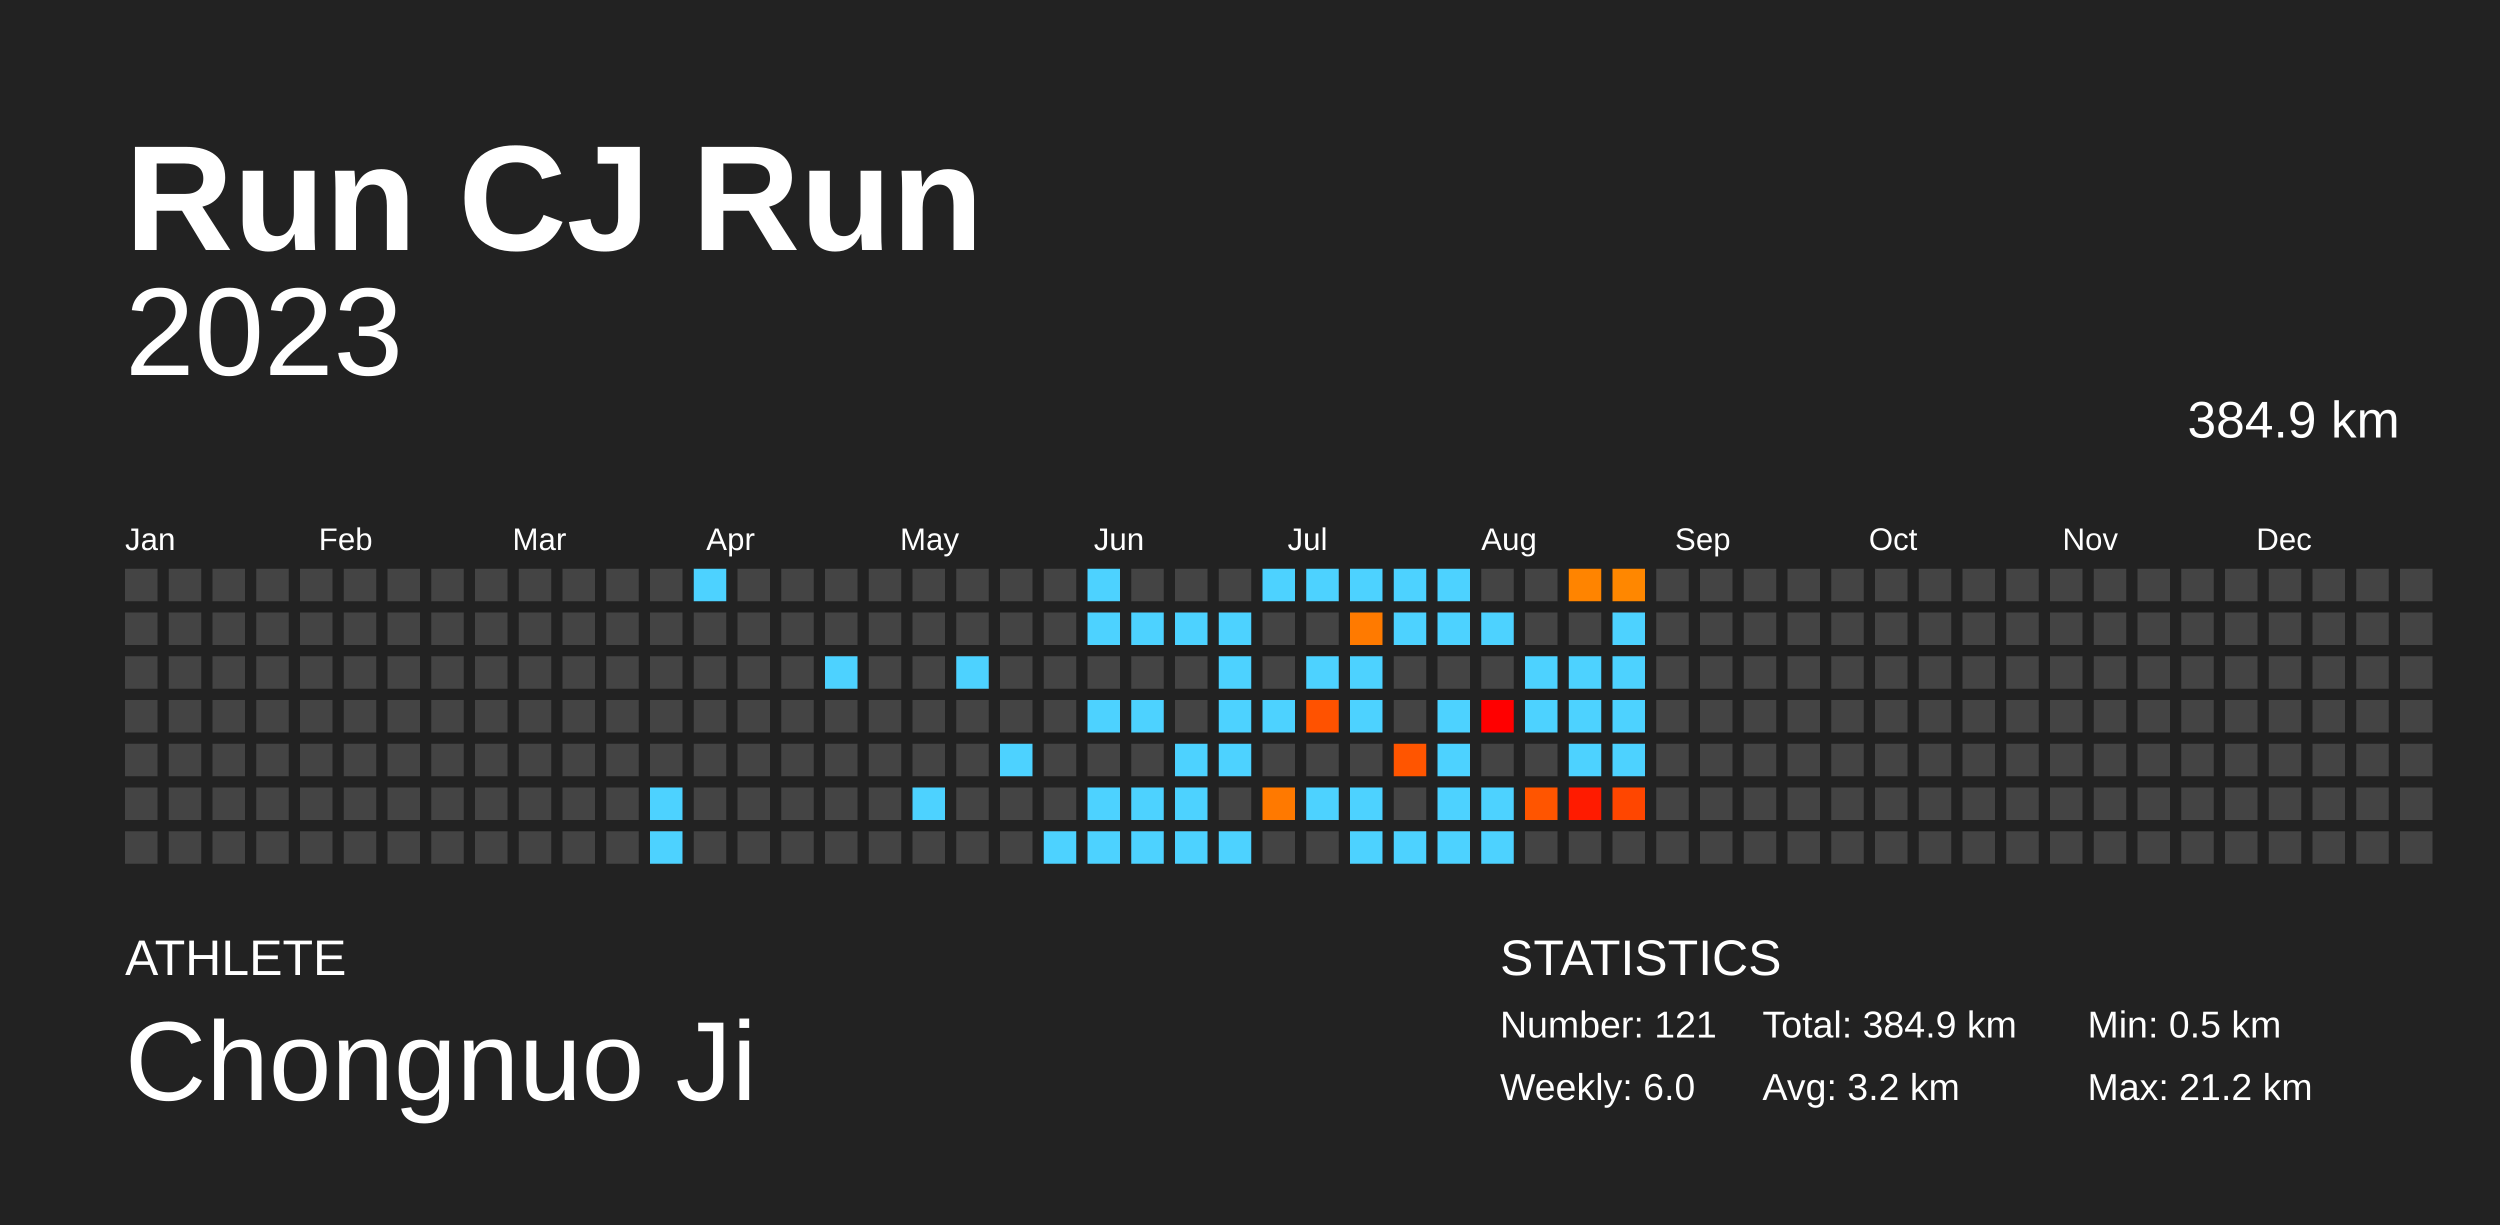
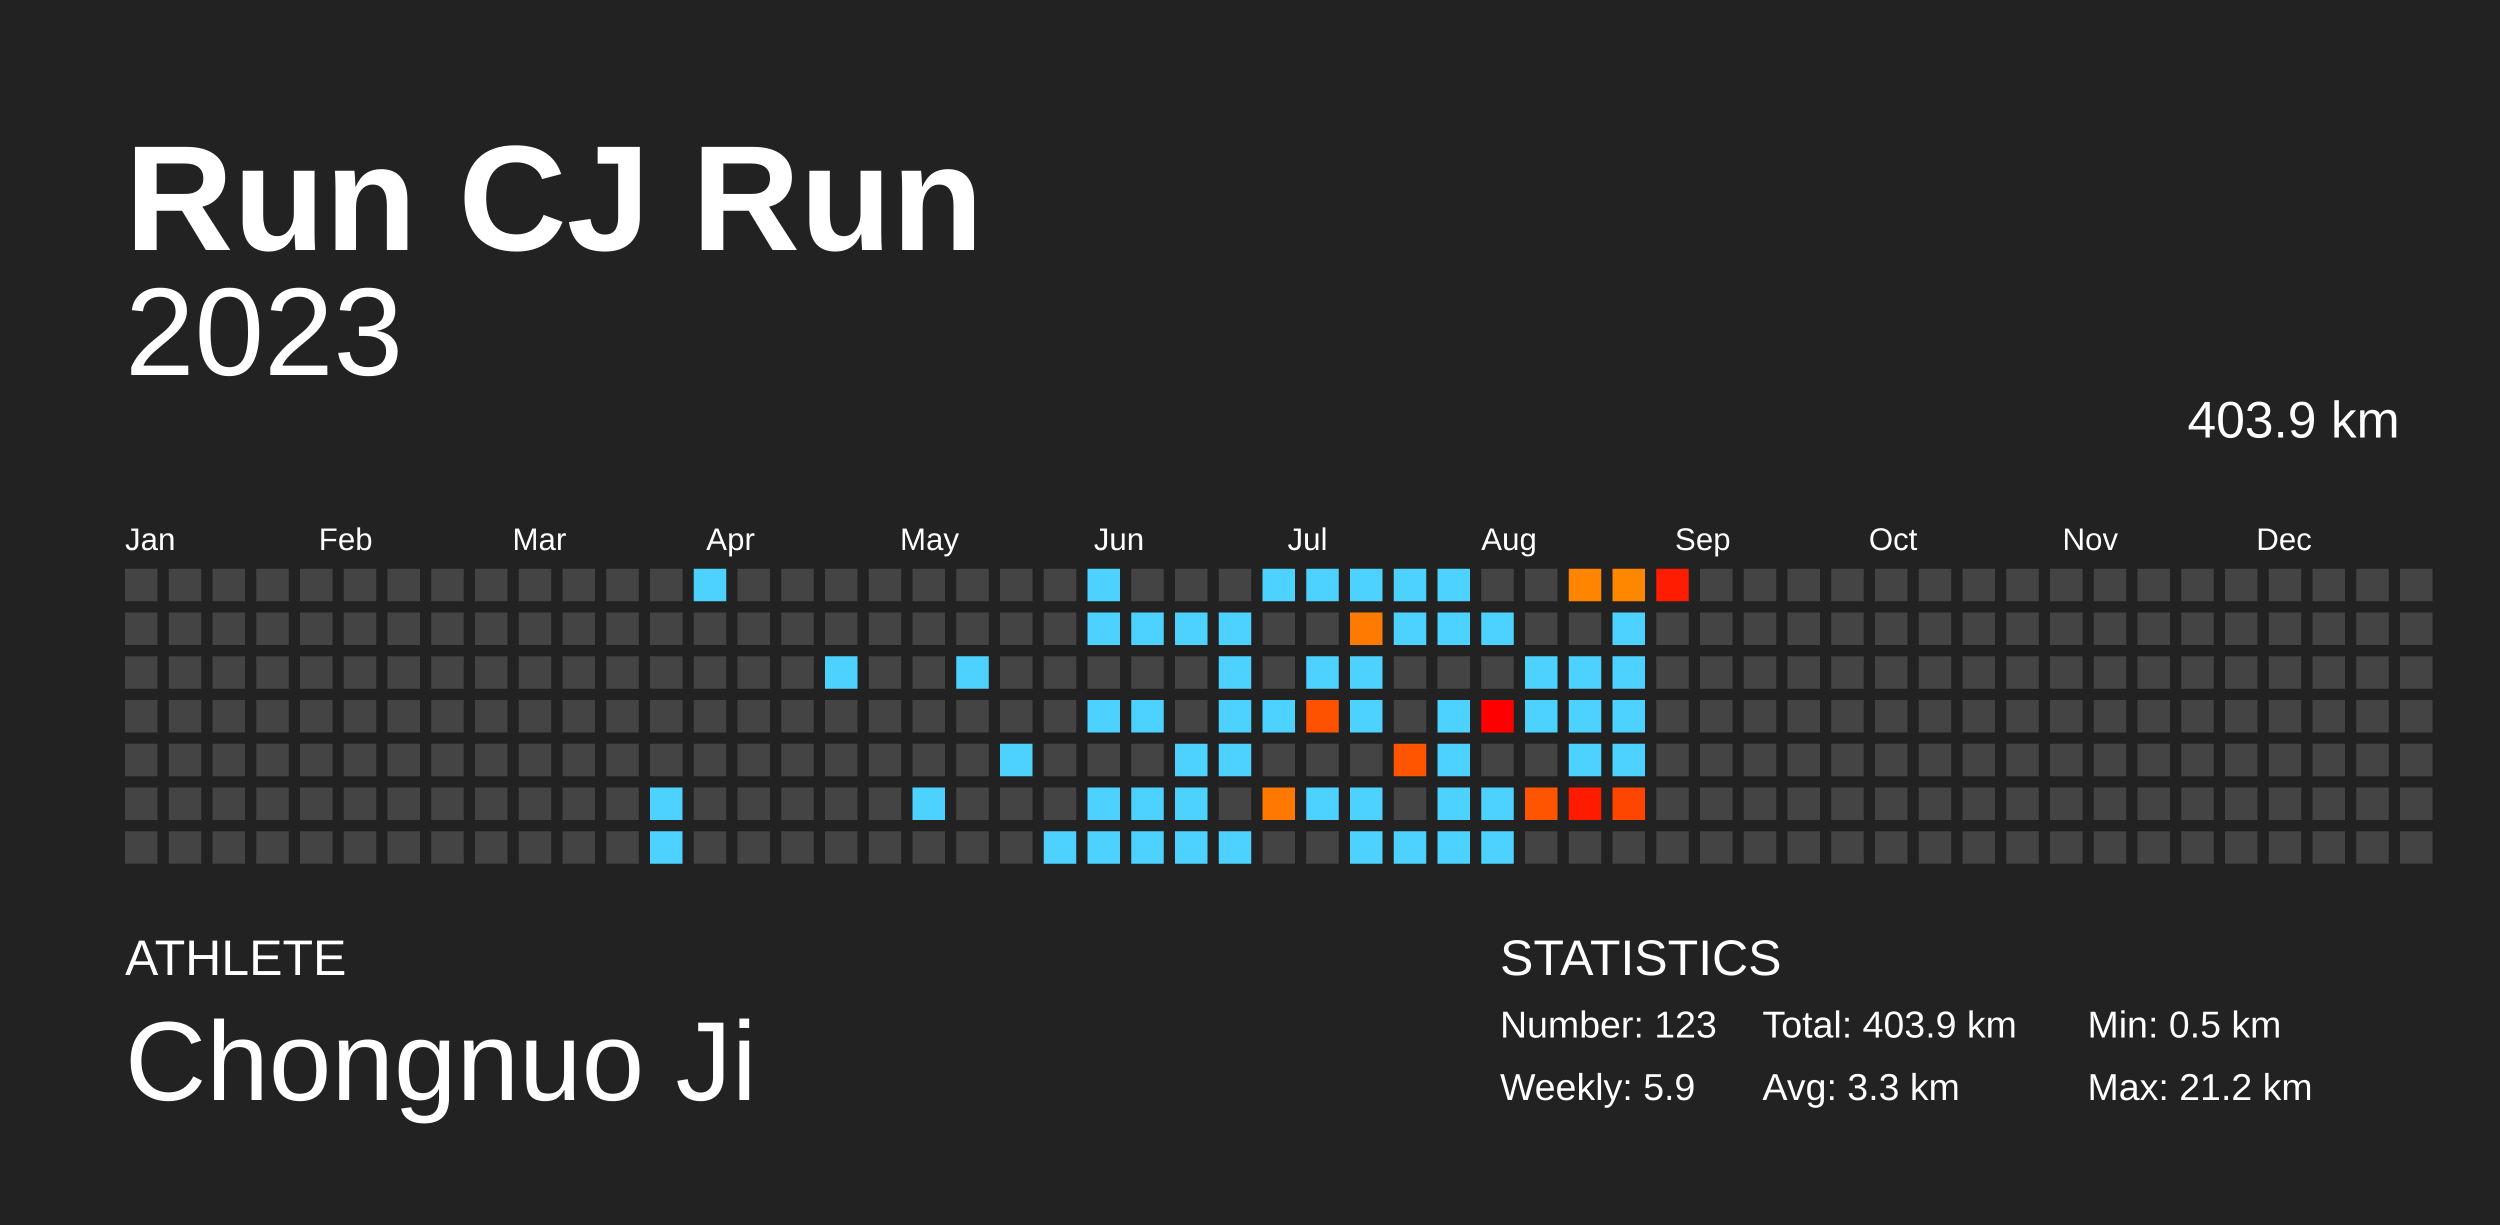
<svg xmlns="http://www.w3.org/2000/svg" baseProfile="full" height="98mm" version="1.1" viewBox="0,0,200,98" width="200mm">
  <defs />
  <rect fill="#222222" height="98" width="200" x="0" y="0" />
  <text fill="#FFFFFF" style="font-size:12px; font-family:Arial; font-weight:bold;" x="10" y="20">Run CJ Run</text>
  <text fill="#FFFFFF" style="font-size:4px; font-family:Arial" x="10" y="78">ATHLETE</text>
  <text fill="#FFFFFF" style="font-size:9px; font-family:Arial" x="10" y="88">Chongnuo Ji</text>
  <text fill="#FFFFFF" style="font-size:4px; font-family:Arial" x="120" y="78">STATISTICS</text>
-   <text fill="#FFFFFF" style="font-size:3px; font-family:Arial" x="120" y="83">Number: 121</text>
-   <text fill="#FFFFFF" style="font-size:3px; font-family:Arial" x="120" y="88">Weekly: 6.0</text>
-   <text fill="#FFFFFF" style="font-size:3px; font-family:Arial" x="141" y="83">Total: 384.9 km</text>
-   <text fill="#FFFFFF" style="font-size:3px; font-family:Arial" x="141" y="88">Avg: 3.2 km</text>
+   <text fill="#FFFFFF" style="font-size:3px; font-family:Arial" x="120" y="83">Number: 123</text>
+   <text fill="#FFFFFF" style="font-size:3px; font-family:Arial" x="120" y="88">Weekly: 5.9</text>
+   <text fill="#FFFFFF" style="font-size:3px; font-family:Arial" x="141" y="83">Total: 403.9 km</text>
+   <text fill="#FFFFFF" style="font-size:3px; font-family:Arial" x="141" y="88">Avg: 3.3 km</text>
  <text fill="#FFFFFF" style="font-size:3px; font-family:Arial" x="167" y="83">Min: 0.5 km</text>
  <text fill="#FFFFFF" style="font-size:3px; font-family:Arial" x="167" y="88">Max: 21.2 km</text>
  <text alignment-baseline="hanging" fill="#FFFFFF" style="font-size:10.0px; font-family:Arial;" x="10" y="30">2023</text>
-   <text alignment-baseline="hanging" fill="#FFFFFF" style="font-size:4.125px; font-family:Arial;" x="175" y="35">384.9 km</text>
+   <text alignment-baseline="hanging" fill="#FFFFFF" style="font-size:4.125px; font-family:Arial;" x="175" y="35">403.9 km</text>
  <text fill="#FFFFFF" style="font-size:2.5px; font-family:Arial" x="10.0" y="44">Jan</text>
  <text fill="#FFFFFF" style="font-size:2.5px; font-family:Arial" x="25.5" y="44">Feb</text>
  <text fill="#FFFFFF" style="font-size:2.5px; font-family:Arial" x="41.0" y="44">Mar</text>
  <text fill="#FFFFFF" style="font-size:2.5px; font-family:Arial" x="56.5" y="44">Apr</text>
  <text fill="#FFFFFF" style="font-size:2.5px; font-family:Arial" x="72.0" y="44">May</text>
  <text fill="#FFFFFF" style="font-size:2.5px; font-family:Arial" x="87.5" y="44">Jun</text>
  <text fill="#FFFFFF" style="font-size:2.5px; font-family:Arial" x="103.0" y="44">Jul</text>
  <text fill="#FFFFFF" style="font-size:2.5px; font-family:Arial" x="118.5" y="44">Aug</text>
  <text fill="#FFFFFF" style="font-size:2.5px; font-family:Arial" x="134.0" y="44">Sep</text>
  <text fill="#FFFFFF" style="font-size:2.5px; font-family:Arial" x="149.5" y="44">Oct</text>
  <text fill="#FFFFFF" style="font-size:2.5px; font-family:Arial" x="165.0" y="44">Nov</text>
  <text fill="#FFFFFF" style="font-size:2.5px; font-family:Arial" x="180.5" y="44">Dec</text>
  <rect fill="#444444" height="2.6" width="2.6" x="10.0" y="45.5" />
  <rect fill="#444444" height="2.6" width="2.6" x="10.0" y="49.0" />
  <rect fill="#444444" height="2.6" width="2.6" x="10.0" y="52.5" />
  <rect fill="#444444" height="2.6" width="2.6" x="10.0" y="56.0" />
  <rect fill="#444444" height="2.6" width="2.6" x="10.0" y="59.5" />
  <rect fill="#444444" height="2.6" width="2.6" x="10.0" y="63.0" />
  <rect fill="#444444" height="2.6" width="2.6" x="10.0" y="66.5" />
  <rect fill="#444444" height="2.6" width="2.6" x="13.5" y="45.5" />
  <rect fill="#444444" height="2.6" width="2.6" x="13.5" y="49.0" />
  <rect fill="#444444" height="2.6" width="2.6" x="13.5" y="52.5" />
  <rect fill="#444444" height="2.6" width="2.6" x="13.5" y="56.0" />
  <rect fill="#444444" height="2.6" width="2.6" x="13.5" y="59.5" />
  <rect fill="#444444" height="2.6" width="2.6" x="13.5" y="63.0" />
  <rect fill="#444444" height="2.6" width="2.6" x="13.5" y="66.5" />
  <rect fill="#444444" height="2.6" width="2.6" x="17.0" y="45.5" />
  <rect fill="#444444" height="2.6" width="2.6" x="17.0" y="49.0" />
  <rect fill="#444444" height="2.6" width="2.6" x="17.0" y="52.5" />
  <rect fill="#444444" height="2.6" width="2.6" x="17.0" y="56.0" />
  <rect fill="#444444" height="2.6" width="2.6" x="17.0" y="59.5" />
  <rect fill="#444444" height="2.6" width="2.6" x="17.0" y="63.0" />
  <rect fill="#444444" height="2.6" width="2.6" x="17.0" y="66.5" />
  <rect fill="#444444" height="2.6" width="2.6" x="20.5" y="45.5" />
  <rect fill="#444444" height="2.6" width="2.6" x="20.5" y="49.0" />
  <rect fill="#444444" height="2.6" width="2.6" x="20.5" y="52.5" />
  <rect fill="#444444" height="2.6" width="2.6" x="20.5" y="56.0" />
  <rect fill="#444444" height="2.6" width="2.6" x="20.5" y="59.5" />
  <rect fill="#444444" height="2.6" width="2.6" x="20.5" y="63.0" />
  <rect fill="#444444" height="2.6" width="2.6" x="20.5" y="66.5" />
  <rect fill="#444444" height="2.6" width="2.6" x="24.0" y="45.5" />
  <rect fill="#444444" height="2.6" width="2.6" x="24.0" y="49.0" />
  <rect fill="#444444" height="2.6" width="2.6" x="24.0" y="52.5" />
  <rect fill="#444444" height="2.6" width="2.6" x="24.0" y="56.0" />
  <rect fill="#444444" height="2.6" width="2.6" x="24.0" y="59.5" />
  <rect fill="#444444" height="2.6" width="2.6" x="24.0" y="63.0" />
  <rect fill="#444444" height="2.6" width="2.6" x="24.0" y="66.5" />
  <rect fill="#444444" height="2.6" width="2.6" x="27.5" y="45.5" />
  <rect fill="#444444" height="2.6" width="2.6" x="27.5" y="49.0" />
  <rect fill="#444444" height="2.6" width="2.6" x="27.5" y="52.5" />
  <rect fill="#444444" height="2.6" width="2.6" x="27.5" y="56.0" />
  <rect fill="#444444" height="2.6" width="2.6" x="27.5" y="59.5" />
  <rect fill="#444444" height="2.6" width="2.6" x="27.5" y="63.0" />
  <rect fill="#444444" height="2.6" width="2.6" x="27.5" y="66.5" />
  <rect fill="#444444" height="2.6" width="2.6" x="31.0" y="45.5" />
  <rect fill="#444444" height="2.6" width="2.6" x="31.0" y="49.0" />
  <rect fill="#444444" height="2.6" width="2.6" x="31.0" y="52.5" />
  <rect fill="#444444" height="2.6" width="2.6" x="31.0" y="56.0" />
  <rect fill="#444444" height="2.6" width="2.6" x="31.0" y="59.5" />
  <rect fill="#444444" height="2.6" width="2.6" x="31.0" y="63.0" />
  <rect fill="#444444" height="2.6" width="2.6" x="31.0" y="66.5" />
  <rect fill="#444444" height="2.6" width="2.6" x="34.5" y="45.5" />
  <rect fill="#444444" height="2.6" width="2.6" x="34.5" y="49.0" />
  <rect fill="#444444" height="2.6" width="2.6" x="34.5" y="52.5" />
  <rect fill="#444444" height="2.6" width="2.6" x="34.5" y="56.0" />
  <rect fill="#444444" height="2.6" width="2.6" x="34.5" y="59.5" />
  <rect fill="#444444" height="2.6" width="2.6" x="34.5" y="63.0" />
  <rect fill="#444444" height="2.6" width="2.6" x="34.5" y="66.5" />
  <rect fill="#444444" height="2.6" width="2.6" x="38.0" y="45.5" />
  <rect fill="#444444" height="2.6" width="2.6" x="38.0" y="49.0" />
  <rect fill="#444444" height="2.6" width="2.6" x="38.0" y="52.5" />
  <rect fill="#444444" height="2.6" width="2.6" x="38.0" y="56.0" />
  <rect fill="#444444" height="2.6" width="2.6" x="38.0" y="59.5" />
  <rect fill="#444444" height="2.6" width="2.6" x="38.0" y="63.0" />
  <rect fill="#444444" height="2.6" width="2.6" x="38.0" y="66.5" />
  <rect fill="#444444" height="2.6" width="2.6" x="41.5" y="45.5" />
  <rect fill="#444444" height="2.6" width="2.6" x="41.5" y="49.0" />
  <rect fill="#444444" height="2.6" width="2.6" x="41.5" y="52.5" />
  <rect fill="#444444" height="2.6" width="2.6" x="41.5" y="56.0" />
  <rect fill="#444444" height="2.6" width="2.6" x="41.5" y="59.5" />
  <rect fill="#444444" height="2.6" width="2.6" x="41.5" y="63.0" />
  <rect fill="#444444" height="2.6" width="2.6" x="41.5" y="66.5" />
  <rect fill="#444444" height="2.6" width="2.6" x="45.0" y="45.5" />
  <rect fill="#444444" height="2.6" width="2.6" x="45.0" y="49.0" />
  <rect fill="#444444" height="2.6" width="2.6" x="45.0" y="52.5" />
  <rect fill="#444444" height="2.6" width="2.6" x="45.0" y="56.0" />
  <rect fill="#444444" height="2.6" width="2.6" x="45.0" y="59.5" />
  <rect fill="#444444" height="2.6" width="2.6" x="45.0" y="63.0" />
  <rect fill="#444444" height="2.6" width="2.6" x="45.0" y="66.5" />
  <rect fill="#444444" height="2.6" width="2.6" x="48.5" y="45.5" />
  <rect fill="#444444" height="2.6" width="2.6" x="48.5" y="49.0" />
  <rect fill="#444444" height="2.6" width="2.6" x="48.5" y="52.5" />
  <rect fill="#444444" height="2.6" width="2.6" x="48.5" y="56.0" />
  <rect fill="#444444" height="2.6" width="2.6" x="48.5" y="59.5" />
  <rect fill="#444444" height="2.6" width="2.6" x="48.5" y="63.0" />
  <rect fill="#444444" height="2.6" width="2.6" x="48.5" y="66.5" />
  <rect fill="#444444" height="2.6" width="2.6" x="52.0" y="45.5" />
  <rect fill="#444444" height="2.6" width="2.6" x="52.0" y="49.0" />
  <rect fill="#444444" height="2.6" width="2.6" x="52.0" y="52.5" />
  <rect fill="#444444" height="2.6" width="2.6" x="52.0" y="56.0" />
  <rect fill="#444444" height="2.6" width="2.6" x="52.0" y="59.5" />
  <rect fill="#4dd2ff" height="2.6" width="2.6" x="52.0" y="63.0" />
  <rect fill="#4dd2ff" height="2.6" width="2.6" x="52.0" y="66.5" />
  <rect fill="#4dd2ff" height="2.6" width="2.6" x="55.5" y="45.5" />
  <rect fill="#444444" height="2.6" width="2.6" x="55.5" y="49.0" />
  <rect fill="#444444" height="2.6" width="2.6" x="55.5" y="52.5" />
  <rect fill="#444444" height="2.6" width="2.6" x="55.5" y="56.0" />
  <rect fill="#444444" height="2.6" width="2.6" x="55.5" y="59.5" />
  <rect fill="#444444" height="2.6" width="2.6" x="55.5" y="63.0" />
  <rect fill="#444444" height="2.6" width="2.6" x="55.5" y="66.5" />
  <rect fill="#444444" height="2.6" width="2.6" x="59.0" y="45.5" />
  <rect fill="#444444" height="2.6" width="2.6" x="59.0" y="49.0" />
  <rect fill="#444444" height="2.6" width="2.6" x="59.0" y="52.5" />
  <rect fill="#444444" height="2.6" width="2.6" x="59.0" y="56.0" />
  <rect fill="#444444" height="2.6" width="2.6" x="59.0" y="59.5" />
  <rect fill="#444444" height="2.6" width="2.6" x="59.0" y="63.0" />
  <rect fill="#444444" height="2.6" width="2.6" x="59.0" y="66.5" />
  <rect fill="#444444" height="2.6" width="2.6" x="62.5" y="45.5" />
  <rect fill="#444444" height="2.6" width="2.6" x="62.5" y="49.0" />
  <rect fill="#444444" height="2.6" width="2.6" x="62.5" y="52.5" />
  <rect fill="#444444" height="2.6" width="2.6" x="62.5" y="56.0" />
  <rect fill="#444444" height="2.6" width="2.6" x="62.5" y="59.5" />
  <rect fill="#444444" height="2.6" width="2.6" x="62.5" y="63.0" />
  <rect fill="#444444" height="2.6" width="2.6" x="62.5" y="66.5" />
  <rect fill="#444444" height="2.6" width="2.6" x="66.0" y="45.5" />
  <rect fill="#444444" height="2.6" width="2.6" x="66.0" y="49.0" />
  <rect fill="#4dd2ff" height="2.6" width="2.6" x="66.0" y="52.5" />
  <rect fill="#444444" height="2.6" width="2.6" x="66.0" y="56.0" />
  <rect fill="#444444" height="2.6" width="2.6" x="66.0" y="59.5" />
  <rect fill="#444444" height="2.6" width="2.6" x="66.0" y="63.0" />
  <rect fill="#444444" height="2.6" width="2.6" x="66.0" y="66.5" />
  <rect fill="#444444" height="2.6" width="2.6" x="69.5" y="45.5" />
  <rect fill="#444444" height="2.6" width="2.6" x="69.5" y="49.0" />
  <rect fill="#444444" height="2.6" width="2.6" x="69.5" y="52.5" />
  <rect fill="#444444" height="2.6" width="2.6" x="69.5" y="56.0" />
  <rect fill="#444444" height="2.6" width="2.6" x="69.5" y="59.5" />
  <rect fill="#444444" height="2.6" width="2.6" x="69.5" y="63.0" />
  <rect fill="#444444" height="2.6" width="2.6" x="69.5" y="66.5" />
  <rect fill="#444444" height="2.6" width="2.6" x="73.0" y="45.5" />
  <rect fill="#444444" height="2.6" width="2.6" x="73.0" y="49.0" />
  <rect fill="#444444" height="2.6" width="2.6" x="73.0" y="52.5" />
  <rect fill="#444444" height="2.6" width="2.6" x="73.0" y="56.0" />
  <rect fill="#444444" height="2.6" width="2.6" x="73.0" y="59.5" />
  <rect fill="#4dd2ff" height="2.6" width="2.6" x="73.0" y="63.0" />
  <rect fill="#444444" height="2.6" width="2.6" x="73.0" y="66.5" />
  <rect fill="#444444" height="2.6" width="2.6" x="76.5" y="45.5" />
  <rect fill="#444444" height="2.6" width="2.6" x="76.5" y="49.0" />
  <rect fill="#4dd2ff" height="2.6" width="2.6" x="76.5" y="52.5" />
  <rect fill="#444444" height="2.6" width="2.6" x="76.5" y="56.0" />
  <rect fill="#444444" height="2.6" width="2.6" x="76.5" y="59.5" />
  <rect fill="#444444" height="2.6" width="2.6" x="76.5" y="63.0" />
  <rect fill="#444444" height="2.6" width="2.6" x="76.5" y="66.5" />
  <rect fill="#444444" height="2.6" width="2.6" x="80.0" y="45.5" />
  <rect fill="#444444" height="2.6" width="2.6" x="80.0" y="49.0" />
  <rect fill="#444444" height="2.6" width="2.6" x="80.0" y="52.5" />
  <rect fill="#444444" height="2.6" width="2.6" x="80.0" y="56.0" />
  <rect fill="#4dd2ff" height="2.6" width="2.6" x="80.0" y="59.5" />
  <rect fill="#444444" height="2.6" width="2.6" x="80.0" y="63.0" />
  <rect fill="#444444" height="2.6" width="2.6" x="80.0" y="66.5" />
  <rect fill="#444444" height="2.6" width="2.6" x="83.5" y="45.5" />
  <rect fill="#444444" height="2.6" width="2.6" x="83.5" y="49.0" />
  <rect fill="#444444" height="2.6" width="2.6" x="83.5" y="52.5" />
  <rect fill="#444444" height="2.6" width="2.6" x="83.5" y="56.0" />
  <rect fill="#444444" height="2.6" width="2.6" x="83.5" y="59.5" />
  <rect fill="#444444" height="2.6" width="2.6" x="83.5" y="63.0" />
  <rect fill="#4dd2ff" height="2.6" width="2.6" x="83.5" y="66.5" />
  <rect fill="#4dd2ff" height="2.6" width="2.6" x="87.0" y="45.5" />
  <rect fill="#4dd2ff" height="2.6" width="2.6" x="87.0" y="49.0" />
  <rect fill="#444444" height="2.6" width="2.6" x="87.0" y="52.5" />
  <rect fill="#4dd2ff" height="2.6" width="2.6" x="87.0" y="56.0" />
  <rect fill="#444444" height="2.6" width="2.6" x="87.0" y="59.5" />
  <rect fill="#4dd2ff" height="2.6" width="2.6" x="87.0" y="63.0" />
  <rect fill="#4dd2ff" height="2.6" width="2.6" x="87.0" y="66.5" />
  <rect fill="#444444" height="2.6" width="2.6" x="90.5" y="45.5" />
  <rect fill="#4dd2ff" height="2.6" width="2.6" x="90.5" y="49.0" />
  <rect fill="#444444" height="2.6" width="2.6" x="90.5" y="52.5" />
  <rect fill="#4dd2ff" height="2.6" width="2.6" x="90.5" y="56.0" />
  <rect fill="#444444" height="2.6" width="2.6" x="90.5" y="59.5" />
  <rect fill="#4dd2ff" height="2.6" width="2.6" x="90.5" y="63.0" />
  <rect fill="#4dd2ff" height="2.6" width="2.6" x="90.5" y="66.5" />
  <rect fill="#444444" height="2.6" width="2.6" x="94.0" y="45.5" />
  <rect fill="#4dd2ff" height="2.6" width="2.6" x="94.0" y="49.0" />
  <rect fill="#444444" height="2.6" width="2.6" x="94.0" y="52.5" />
  <rect fill="#444444" height="2.6" width="2.6" x="94.0" y="56.0" />
  <rect fill="#4dd2ff" height="2.6" width="2.6" x="94.0" y="59.5" />
  <rect fill="#4dd2ff" height="2.6" width="2.6" x="94.0" y="63.0" />
  <rect fill="#4dd2ff" height="2.6" width="2.6" x="94.0" y="66.5" />
  <rect fill="#444444" height="2.6" width="2.6" x="97.5" y="45.5" />
  <rect fill="#4dd2ff" height="2.6" width="2.6" x="97.5" y="49.0" />
  <rect fill="#4dd2ff" height="2.6" width="2.6" x="97.5" y="52.5" />
  <rect fill="#4dd2ff" height="2.6" width="2.6" x="97.5" y="56.0" />
  <rect fill="#4dd2ff" height="2.6" width="2.6" x="97.5" y="59.5" />
  <rect fill="#444444" height="2.6" width="2.6" x="97.5" y="63.0" />
  <rect fill="#4dd2ff" height="2.6" width="2.6" x="97.5" y="66.5" />
  <rect fill="#4dd2ff" height="2.6" width="2.6" x="101.0" y="45.5" />
  <rect fill="#444444" height="2.6" width="2.6" x="101.0" y="49.0" />
  <rect fill="#444444" height="2.6" width="2.6" x="101.0" y="52.5" />
  <rect fill="#4dd2ff" height="2.6" width="2.6" x="101.0" y="56.0" />
  <rect fill="#444444" height="2.6" width="2.6" x="101.0" y="59.5" />
  <rect fill="#ff7900" height="2.6" width="2.6" x="101.0" y="63.0" />
  <rect fill="#444444" height="2.6" width="2.6" x="101.0" y="66.5" />
  <rect fill="#4dd2ff" height="2.6" width="2.6" x="104.5" y="45.5" />
  <rect fill="#444444" height="2.6" width="2.6" x="104.5" y="49.0" />
  <rect fill="#4dd2ff" height="2.6" width="2.6" x="104.5" y="52.5" />
  <rect fill="#ff5200" height="2.6" width="2.6" x="104.5" y="56.0" />
  <rect fill="#444444" height="2.6" width="2.6" x="104.5" y="59.5" />
  <rect fill="#4dd2ff" height="2.6" width="2.6" x="104.5" y="63.0" />
  <rect fill="#444444" height="2.6" width="2.6" x="104.5" y="66.5" />
  <rect fill="#4dd2ff" height="2.6" width="2.6" x="108.0" y="45.5" />
  <rect fill="#ff7a00" height="2.6" width="2.6" x="108.0" y="49.0" />
  <rect fill="#4dd2ff" height="2.6" width="2.6" x="108.0" y="52.5" />
  <rect fill="#4dd2ff" height="2.6" width="2.6" x="108.0" y="56.0" />
  <rect fill="#444444" height="2.6" width="2.6" x="108.0" y="59.5" />
  <rect fill="#4dd2ff" height="2.6" width="2.6" x="108.0" y="63.0" />
  <rect fill="#4dd2ff" height="2.6" width="2.6" x="108.0" y="66.5" />
  <rect fill="#4dd2ff" height="2.6" width="2.6" x="111.5" y="45.5" />
  <rect fill="#4dd2ff" height="2.6" width="2.6" x="111.5" y="49.0" />
  <rect fill="#444444" height="2.6" width="2.6" x="111.5" y="52.5" />
  <rect fill="#444444" height="2.6" width="2.6" x="111.5" y="56.0" />
  <rect fill="#ff5500" height="2.6" width="2.6" x="111.5" y="59.5" />
  <rect fill="#444444" height="2.6" width="2.6" x="111.5" y="63.0" />
  <rect fill="#4dd2ff" height="2.6" width="2.6" x="111.5" y="66.5" />
  <rect fill="#4dd2ff" height="2.6" width="2.6" x="115.0" y="45.5" />
  <rect fill="#4dd2ff" height="2.6" width="2.6" x="115.0" y="49.0" />
  <rect fill="#444444" height="2.6" width="2.6" x="115.0" y="52.5" />
  <rect fill="#4dd2ff" height="2.6" width="2.6" x="115.0" y="56.0" />
  <rect fill="#4dd2ff" height="2.6" width="2.6" x="115.0" y="59.5" />
  <rect fill="#4dd2ff" height="2.6" width="2.6" x="115.0" y="63.0" />
  <rect fill="#4dd2ff" height="2.6" width="2.6" x="115.0" y="66.5" />
  <rect fill="#444444" height="2.6" width="2.6" x="118.5" y="45.5" />
  <rect fill="#4dd2ff" height="2.6" width="2.6" x="118.5" y="49.0" />
  <rect fill="#444444" height="2.6" width="2.6" x="118.5" y="52.5" />
  <rect fill="red" height="2.6" width="2.6" x="118.5" y="56.0" />
  <rect fill="#444444" height="2.6" width="2.6" x="118.5" y="59.5" />
  <rect fill="#4dd2ff" height="2.6" width="2.6" x="118.5" y="63.0" />
  <rect fill="#4dd2ff" height="2.6" width="2.6" x="118.5" y="66.5" />
  <rect fill="#444444" height="2.6" width="2.6" x="122.0" y="45.5" />
  <rect fill="#444444" height="2.6" width="2.6" x="122.0" y="49.0" />
  <rect fill="#4dd2ff" height="2.6" width="2.6" x="122.0" y="52.5" />
  <rect fill="#4dd2ff" height="2.6" width="2.6" x="122.0" y="56.0" />
  <rect fill="#444444" height="2.6" width="2.6" x="122.0" y="59.5" />
  <rect fill="#ff5500" height="2.6" width="2.6" x="122.0" y="63.0" />
  <rect fill="#444444" height="2.6" width="2.6" x="122.0" y="66.5" />
  <rect fill="#ff8400" height="2.6" width="2.6" x="125.5" y="45.5" />
  <rect fill="#444444" height="2.6" width="2.6" x="125.5" y="49.0" />
  <rect fill="#4dd2ff" height="2.6" width="2.6" x="125.5" y="52.5" />
  <rect fill="#4dd2ff" height="2.6" width="2.6" x="125.5" y="56.0" />
  <rect fill="#4dd2ff" height="2.6" width="2.6" x="125.5" y="59.5" />
  <rect fill="#ff1b00" height="2.6" width="2.6" x="125.5" y="63.0" />
  <rect fill="#444444" height="2.6" width="2.6" x="125.5" y="66.5" />
  <rect fill="#ff8700" height="2.6" width="2.6" x="129.0" y="45.5" />
  <rect fill="#4dd2ff" height="2.6" width="2.6" x="129.0" y="49.0" />
  <rect fill="#4dd2ff" height="2.6" width="2.6" x="129.0" y="52.5" />
  <rect fill="#4dd2ff" height="2.6" width="2.6" x="129.0" y="56.0" />
  <rect fill="#4dd2ff" height="2.6" width="2.6" x="129.0" y="59.5" />
  <rect fill="#ff4600" height="2.6" width="2.6" x="129.0" y="63.0" />
  <rect fill="#444444" height="2.6" width="2.6" x="129.0" y="66.5" />
-   <rect fill="#444444" height="2.6" width="2.6" x="132.5" y="45.5" />
+   <rect fill="#ff1c00" height="2.6" width="2.6" x="132.5" y="45.5" />
  <rect fill="#444444" height="2.6" width="2.6" x="132.5" y="49.0" />
  <rect fill="#444444" height="2.6" width="2.6" x="132.5" y="52.5" />
  <rect fill="#444444" height="2.6" width="2.6" x="132.5" y="56.0" />
  <rect fill="#444444" height="2.6" width="2.6" x="132.5" y="59.5" />
  <rect fill="#444444" height="2.6" width="2.6" x="132.5" y="63.0" />
  <rect fill="#444444" height="2.6" width="2.6" x="132.5" y="66.5" />
  <rect fill="#444444" height="2.6" width="2.6" x="136.0" y="45.5" />
  <rect fill="#444444" height="2.6" width="2.6" x="136.0" y="49.0" />
  <rect fill="#444444" height="2.6" width="2.6" x="136.0" y="52.5" />
  <rect fill="#444444" height="2.6" width="2.6" x="136.0" y="56.0" />
  <rect fill="#444444" height="2.6" width="2.6" x="136.0" y="59.5" />
  <rect fill="#444444" height="2.6" width="2.6" x="136.0" y="63.0" />
  <rect fill="#444444" height="2.6" width="2.6" x="136.0" y="66.5" />
  <rect fill="#444444" height="2.6" width="2.6" x="139.5" y="45.5" />
  <rect fill="#444444" height="2.6" width="2.6" x="139.5" y="49.0" />
  <rect fill="#444444" height="2.6" width="2.6" x="139.5" y="52.5" />
  <rect fill="#444444" height="2.6" width="2.6" x="139.5" y="56.0" />
  <rect fill="#444444" height="2.6" width="2.6" x="139.5" y="59.5" />
  <rect fill="#444444" height="2.6" width="2.6" x="139.5" y="63.0" />
  <rect fill="#444444" height="2.6" width="2.6" x="139.5" y="66.5" />
  <rect fill="#444444" height="2.6" width="2.6" x="143.0" y="45.5" />
  <rect fill="#444444" height="2.6" width="2.6" x="143.0" y="49.0" />
  <rect fill="#444444" height="2.6" width="2.6" x="143.0" y="52.5" />
  <rect fill="#444444" height="2.6" width="2.6" x="143.0" y="56.0" />
  <rect fill="#444444" height="2.6" width="2.6" x="143.0" y="59.5" />
  <rect fill="#444444" height="2.6" width="2.6" x="143.0" y="63.0" />
  <rect fill="#444444" height="2.6" width="2.6" x="143.0" y="66.5" />
  <rect fill="#444444" height="2.6" width="2.6" x="146.5" y="45.5" />
  <rect fill="#444444" height="2.6" width="2.6" x="146.5" y="49.0" />
  <rect fill="#444444" height="2.6" width="2.6" x="146.5" y="52.5" />
  <rect fill="#444444" height="2.6" width="2.6" x="146.5" y="56.0" />
  <rect fill="#444444" height="2.6" width="2.6" x="146.5" y="59.5" />
  <rect fill="#444444" height="2.6" width="2.6" x="146.5" y="63.0" />
  <rect fill="#444444" height="2.6" width="2.6" x="146.5" y="66.5" />
  <rect fill="#444444" height="2.6" width="2.6" x="150.0" y="45.5" />
  <rect fill="#444444" height="2.6" width="2.6" x="150.0" y="49.0" />
  <rect fill="#444444" height="2.6" width="2.6" x="150.0" y="52.5" />
  <rect fill="#444444" height="2.6" width="2.6" x="150.0" y="56.0" />
  <rect fill="#444444" height="2.6" width="2.6" x="150.0" y="59.5" />
  <rect fill="#444444" height="2.6" width="2.6" x="150.0" y="63.0" />
  <rect fill="#444444" height="2.6" width="2.6" x="150.0" y="66.5" />
  <rect fill="#444444" height="2.6" width="2.6" x="153.5" y="45.5" />
  <rect fill="#444444" height="2.6" width="2.6" x="153.5" y="49.0" />
  <rect fill="#444444" height="2.6" width="2.6" x="153.5" y="52.5" />
  <rect fill="#444444" height="2.6" width="2.6" x="153.5" y="56.0" />
  <rect fill="#444444" height="2.6" width="2.6" x="153.5" y="59.5" />
  <rect fill="#444444" height="2.6" width="2.6" x="153.5" y="63.0" />
  <rect fill="#444444" height="2.6" width="2.6" x="153.5" y="66.5" />
  <rect fill="#444444" height="2.6" width="2.6" x="157.0" y="45.5" />
  <rect fill="#444444" height="2.6" width="2.6" x="157.0" y="49.0" />
  <rect fill="#444444" height="2.6" width="2.6" x="157.0" y="52.5" />
  <rect fill="#444444" height="2.6" width="2.6" x="157.0" y="56.0" />
  <rect fill="#444444" height="2.6" width="2.6" x="157.0" y="59.5" />
  <rect fill="#444444" height="2.6" width="2.6" x="157.0" y="63.0" />
  <rect fill="#444444" height="2.6" width="2.6" x="157.0" y="66.5" />
  <rect fill="#444444" height="2.6" width="2.6" x="160.5" y="45.5" />
  <rect fill="#444444" height="2.6" width="2.6" x="160.5" y="49.0" />
  <rect fill="#444444" height="2.6" width="2.6" x="160.5" y="52.5" />
  <rect fill="#444444" height="2.6" width="2.6" x="160.5" y="56.0" />
  <rect fill="#444444" height="2.6" width="2.6" x="160.5" y="59.5" />
  <rect fill="#444444" height="2.6" width="2.6" x="160.5" y="63.0" />
  <rect fill="#444444" height="2.6" width="2.6" x="160.5" y="66.5" />
  <rect fill="#444444" height="2.6" width="2.6" x="164.0" y="45.5" />
  <rect fill="#444444" height="2.6" width="2.6" x="164.0" y="49.0" />
  <rect fill="#444444" height="2.6" width="2.6" x="164.0" y="52.5" />
  <rect fill="#444444" height="2.6" width="2.6" x="164.0" y="56.0" />
  <rect fill="#444444" height="2.6" width="2.6" x="164.0" y="59.5" />
  <rect fill="#444444" height="2.6" width="2.6" x="164.0" y="63.0" />
  <rect fill="#444444" height="2.6" width="2.6" x="164.0" y="66.5" />
  <rect fill="#444444" height="2.6" width="2.6" x="167.5" y="45.5" />
  <rect fill="#444444" height="2.6" width="2.6" x="167.5" y="49.0" />
  <rect fill="#444444" height="2.6" width="2.6" x="167.5" y="52.5" />
  <rect fill="#444444" height="2.6" width="2.6" x="167.5" y="56.0" />
  <rect fill="#444444" height="2.6" width="2.6" x="167.5" y="59.5" />
  <rect fill="#444444" height="2.6" width="2.6" x="167.5" y="63.0" />
  <rect fill="#444444" height="2.6" width="2.6" x="167.5" y="66.5" />
  <rect fill="#444444" height="2.6" width="2.6" x="171.0" y="45.5" />
  <rect fill="#444444" height="2.6" width="2.6" x="171.0" y="49.0" />
  <rect fill="#444444" height="2.6" width="2.6" x="171.0" y="52.5" />
  <rect fill="#444444" height="2.6" width="2.6" x="171.0" y="56.0" />
  <rect fill="#444444" height="2.6" width="2.6" x="171.0" y="59.5" />
  <rect fill="#444444" height="2.6" width="2.6" x="171.0" y="63.0" />
  <rect fill="#444444" height="2.6" width="2.6" x="171.0" y="66.5" />
  <rect fill="#444444" height="2.6" width="2.6" x="174.5" y="45.5" />
  <rect fill="#444444" height="2.6" width="2.6" x="174.5" y="49.0" />
  <rect fill="#444444" height="2.6" width="2.6" x="174.5" y="52.5" />
  <rect fill="#444444" height="2.6" width="2.6" x="174.5" y="56.0" />
  <rect fill="#444444" height="2.6" width="2.6" x="174.5" y="59.5" />
  <rect fill="#444444" height="2.6" width="2.6" x="174.5" y="63.0" />
  <rect fill="#444444" height="2.6" width="2.6" x="174.5" y="66.5" />
  <rect fill="#444444" height="2.6" width="2.6" x="178.0" y="45.5" />
  <rect fill="#444444" height="2.6" width="2.6" x="178.0" y="49.0" />
  <rect fill="#444444" height="2.6" width="2.6" x="178.0" y="52.5" />
  <rect fill="#444444" height="2.6" width="2.6" x="178.0" y="56.0" />
  <rect fill="#444444" height="2.6" width="2.6" x="178.0" y="59.5" />
  <rect fill="#444444" height="2.6" width="2.6" x="178.0" y="63.0" />
  <rect fill="#444444" height="2.6" width="2.6" x="178.0" y="66.5" />
  <rect fill="#444444" height="2.6" width="2.6" x="181.5" y="45.5" />
  <rect fill="#444444" height="2.6" width="2.6" x="181.5" y="49.0" />
  <rect fill="#444444" height="2.6" width="2.6" x="181.5" y="52.5" />
  <rect fill="#444444" height="2.6" width="2.6" x="181.5" y="56.0" />
  <rect fill="#444444" height="2.6" width="2.6" x="181.5" y="59.5" />
  <rect fill="#444444" height="2.6" width="2.6" x="181.5" y="63.0" />
  <rect fill="#444444" height="2.6" width="2.6" x="181.5" y="66.5" />
  <rect fill="#444444" height="2.6" width="2.6" x="185.0" y="45.5" />
  <rect fill="#444444" height="2.6" width="2.6" x="185.0" y="49.0" />
  <rect fill="#444444" height="2.6" width="2.6" x="185.0" y="52.5" />
  <rect fill="#444444" height="2.6" width="2.6" x="185.0" y="56.0" />
  <rect fill="#444444" height="2.6" width="2.6" x="185.0" y="59.5" />
  <rect fill="#444444" height="2.6" width="2.6" x="185.0" y="63.0" />
  <rect fill="#444444" height="2.6" width="2.6" x="185.0" y="66.5" />
  <rect fill="#444444" height="2.6" width="2.6" x="188.5" y="45.5" />
  <rect fill="#444444" height="2.6" width="2.6" x="188.5" y="49.0" />
  <rect fill="#444444" height="2.6" width="2.6" x="188.5" y="52.5" />
  <rect fill="#444444" height="2.6" width="2.6" x="188.5" y="56.0" />
  <rect fill="#444444" height="2.6" width="2.6" x="188.5" y="59.5" />
  <rect fill="#444444" height="2.6" width="2.6" x="188.5" y="63.0" />
  <rect fill="#444444" height="2.6" width="2.6" x="188.5" y="66.5" />
  <rect fill="#444444" height="2.6" width="2.6" x="192.0" y="45.5" />
  <rect fill="#444444" height="2.6" width="2.6" x="192.0" y="49.0" />
  <rect fill="#444444" height="2.6" width="2.6" x="192.0" y="52.5" />
  <rect fill="#444444" height="2.6" width="2.6" x="192.0" y="56.0" />
  <rect fill="#444444" height="2.6" width="2.6" x="192.0" y="59.5" />
  <rect fill="#444444" height="2.6" width="2.6" x="192.0" y="63.0" />
  <rect fill="#444444" height="2.6" width="2.6" x="192.0" y="66.5" />
</svg>
